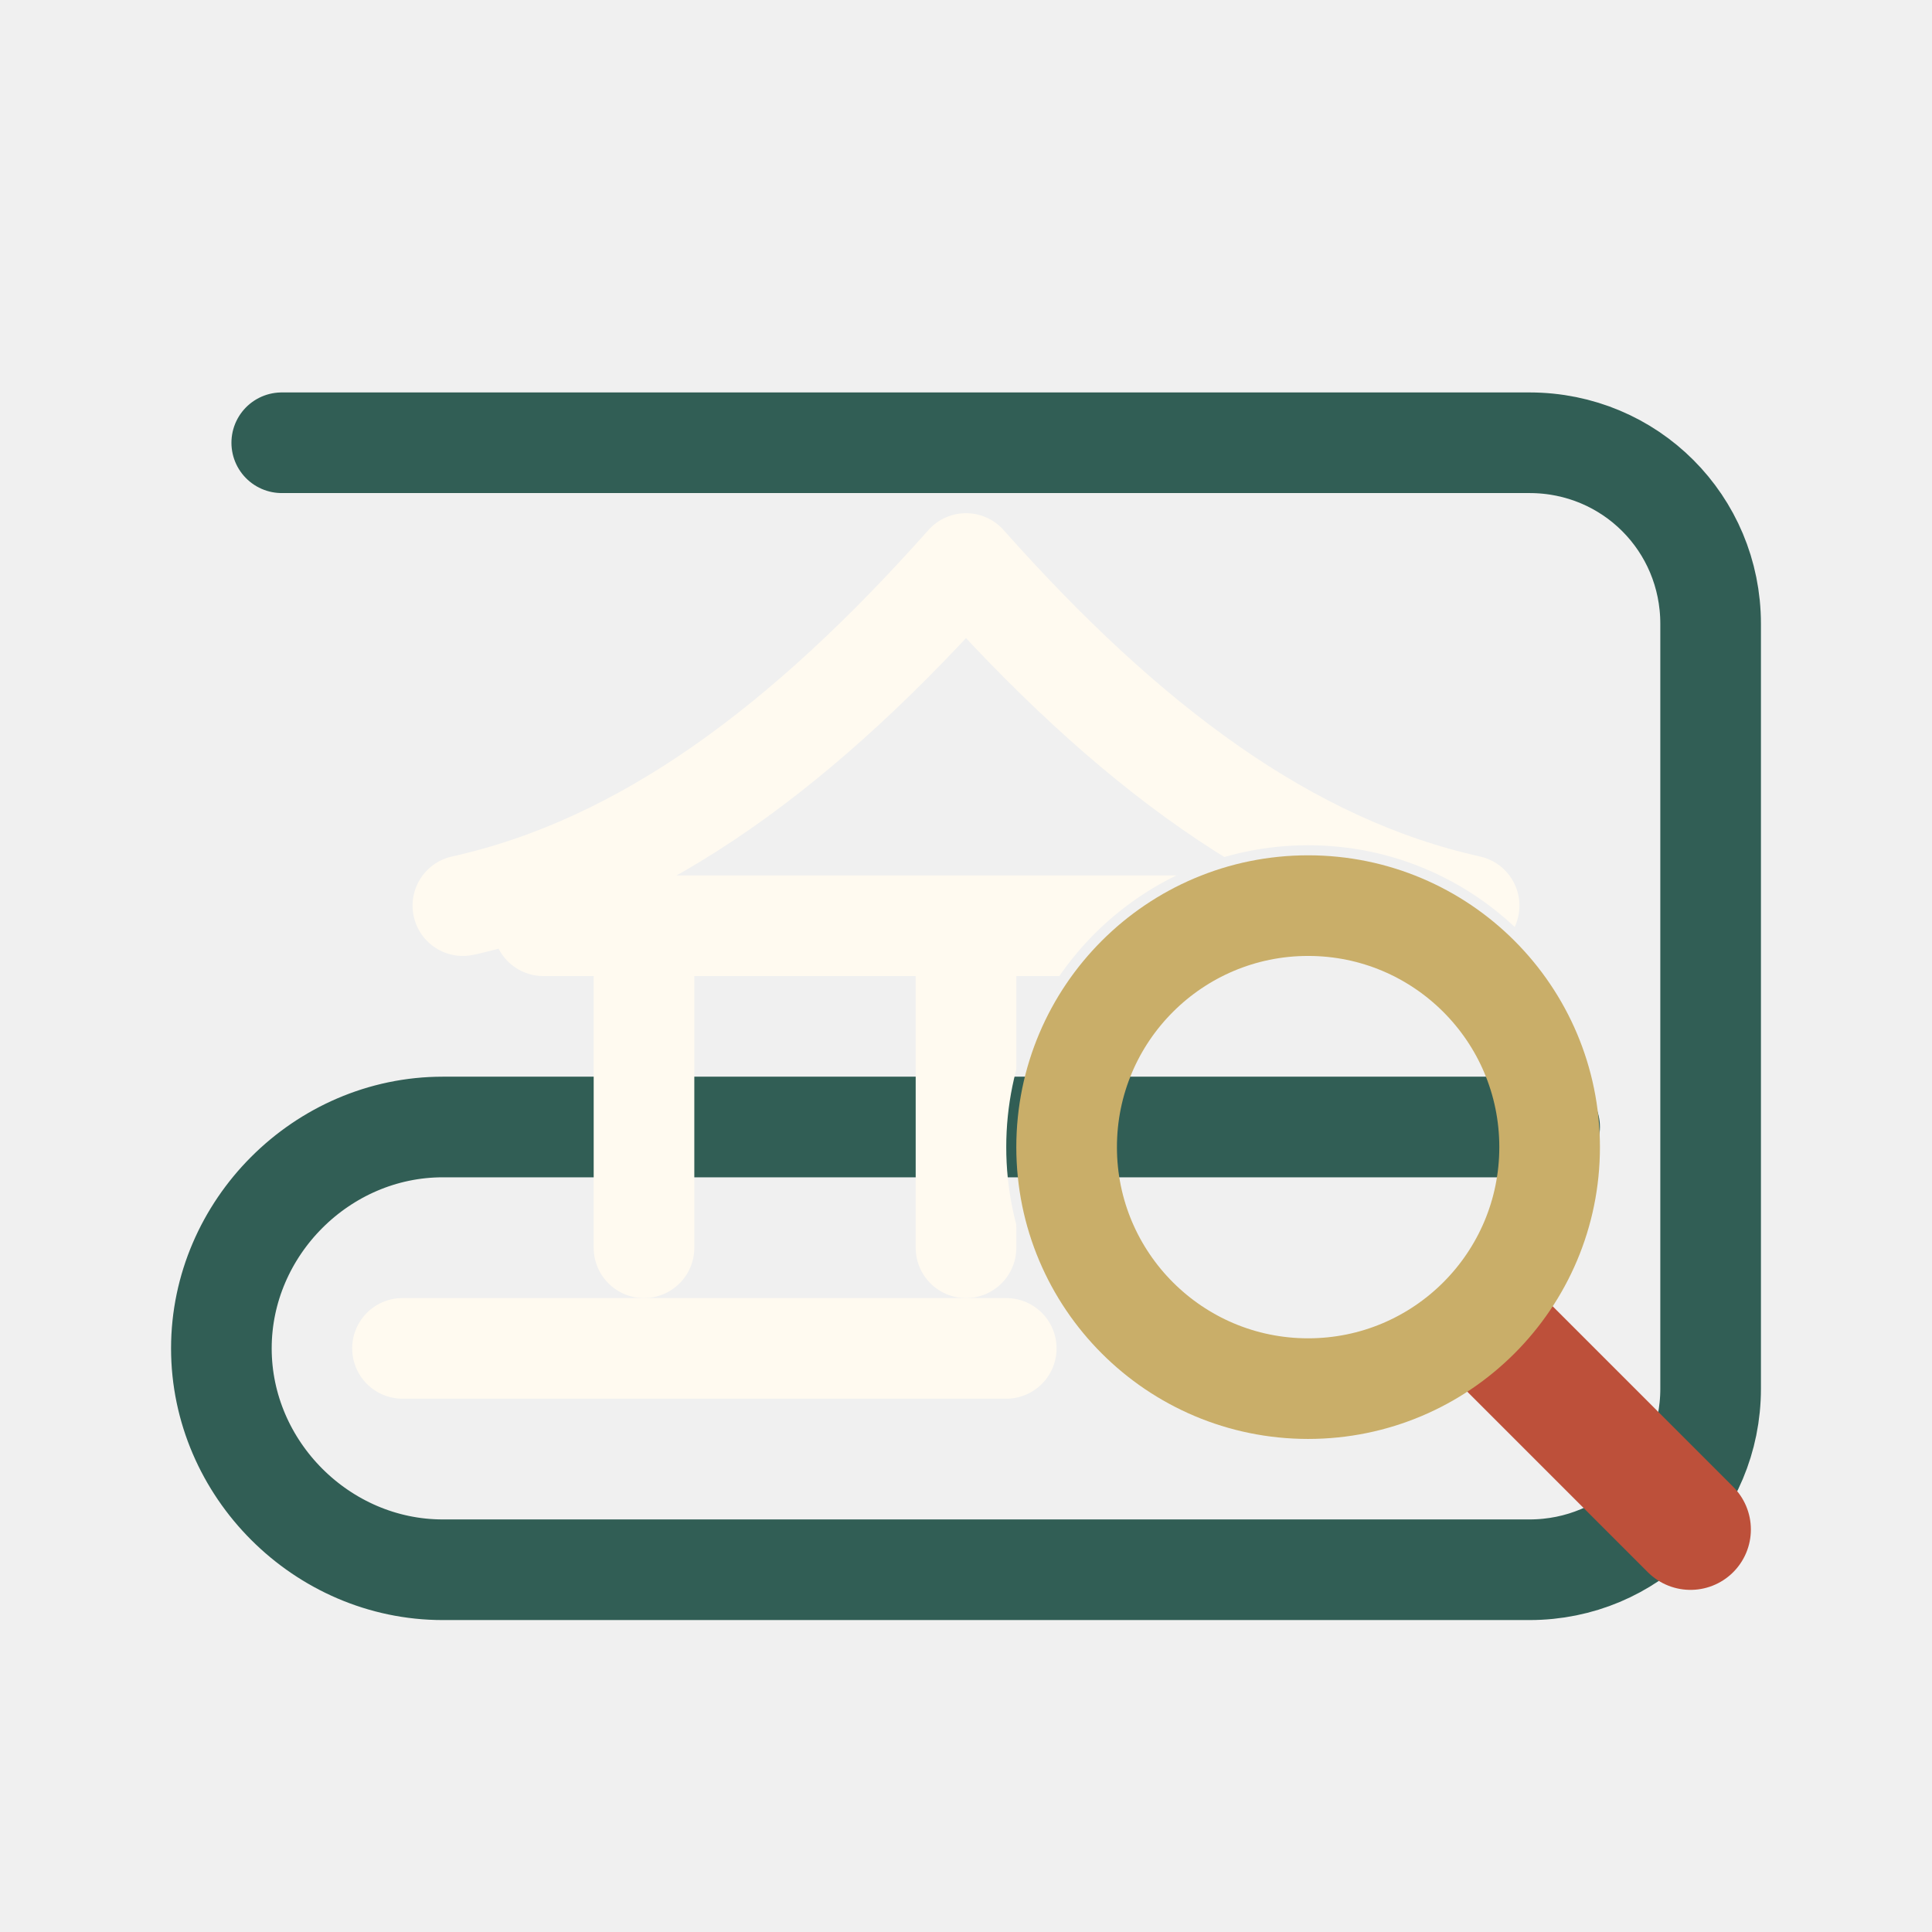
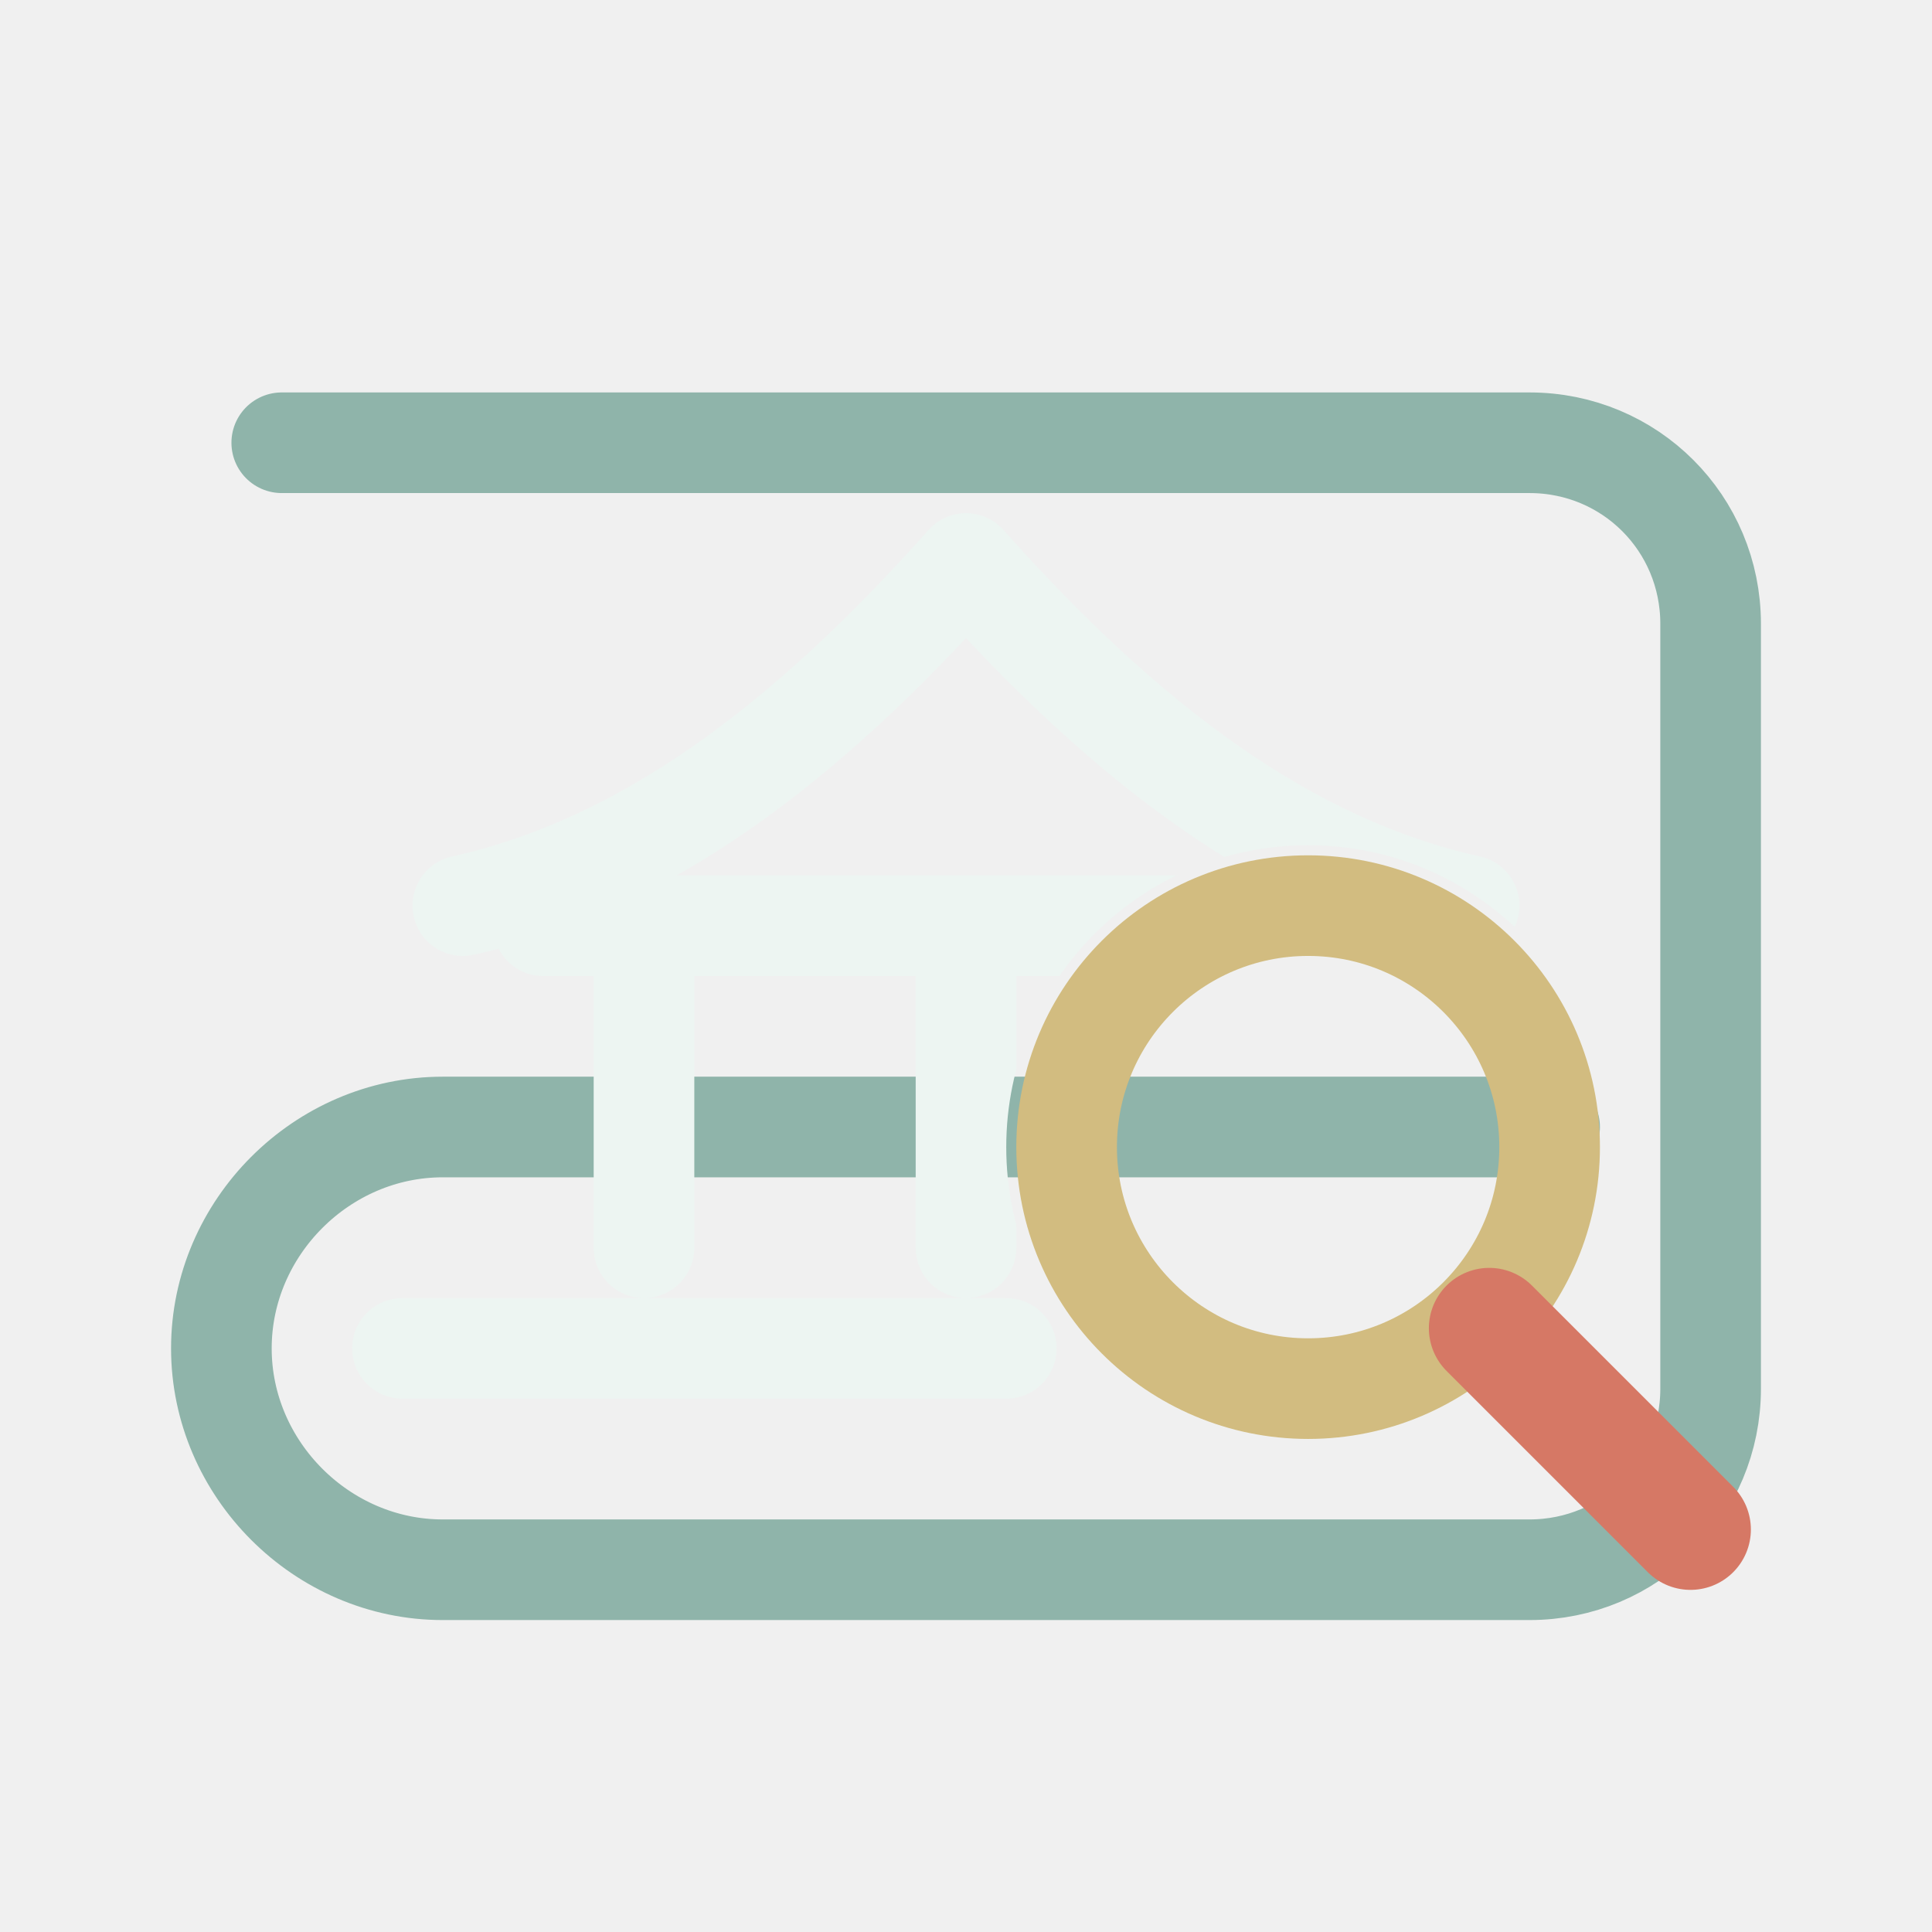
<svg xmlns="http://www.w3.org/2000/svg" viewBox="0 0 96 96" role="img" aria-labelledby="title desc">
  <defs>
    <mask id="lens-mask" maskUnits="userSpaceOnUse">
      <rect width="96" height="96" fill="#fff" />
      <circle cx="65" cy="57" r="15" fill="#000" />
    </mask>
  </defs>
-   <g fill="none" stroke-linecap="round" stroke-linejoin="round">
-     <path d="M14 22h62c5 0 9 4 9 9v38c0 5-4 9-9 9H22c-6 0-11-5-11-11s5-11 11-11h55" stroke="#315e55" stroke-width="5" />
-   </g>
-   <g mask="url(#lens-mask)" fill="none" stroke-linecap="round" stroke-linejoin="round">
-     <path d="M23 45c9-2 17-8 25-17 8 9 16 15 25 17M27 46h42M32 48v14M48 48v14" stroke="#fffaf0" stroke-width="5" />
-     <path d="M20 67h30" stroke="#fffaf0" stroke-width="5" />
-   </g>
-   <g fill="none" stroke-linecap="round" stroke-linejoin="round">
-     <path d="m74 66 10 10" stroke="#bd503a" stroke-width="6" />
-     <circle cx="65" cy="57" r="12" stroke="#c9ae69" stroke-width="5" />
-   </g>
+   <path d="M14 22h62c5 0 9 4 9 9v38c0 5-4 9-9 9H22c-6 0-11-5-11-11s5-11 11-11h55" fill="none" stroke="#8fb4aa" stroke-width="5" stroke-linecap="round" stroke-linejoin="round" />
+   <path d="M23 45c9-2 17-8 25-17 8 9 16 15 25 17M27 46h42M32 48v14M48 48v14M20 67h30" mask="url(#lens-mask)" fill="none" stroke="#edf5f2" stroke-width="5" stroke-linecap="round" stroke-linejoin="round" />
+   <circle cx="65" cy="57" r="12" fill="none" stroke="#d2bc80" stroke-width="5" />
+   <path d="m74 66 10 10" fill="none" stroke="#d67865" stroke-width="6" stroke-linecap="round" />
</svg>
